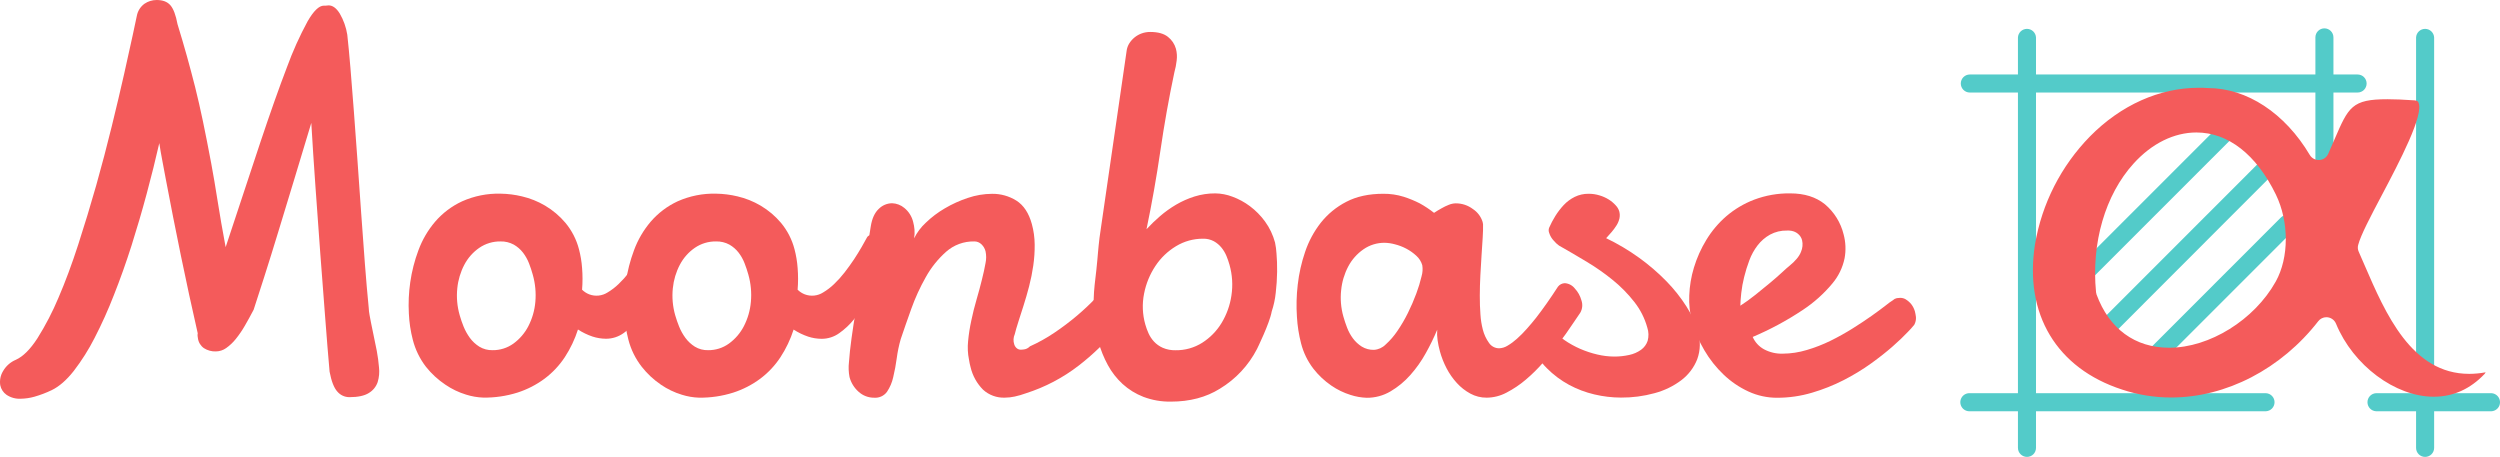
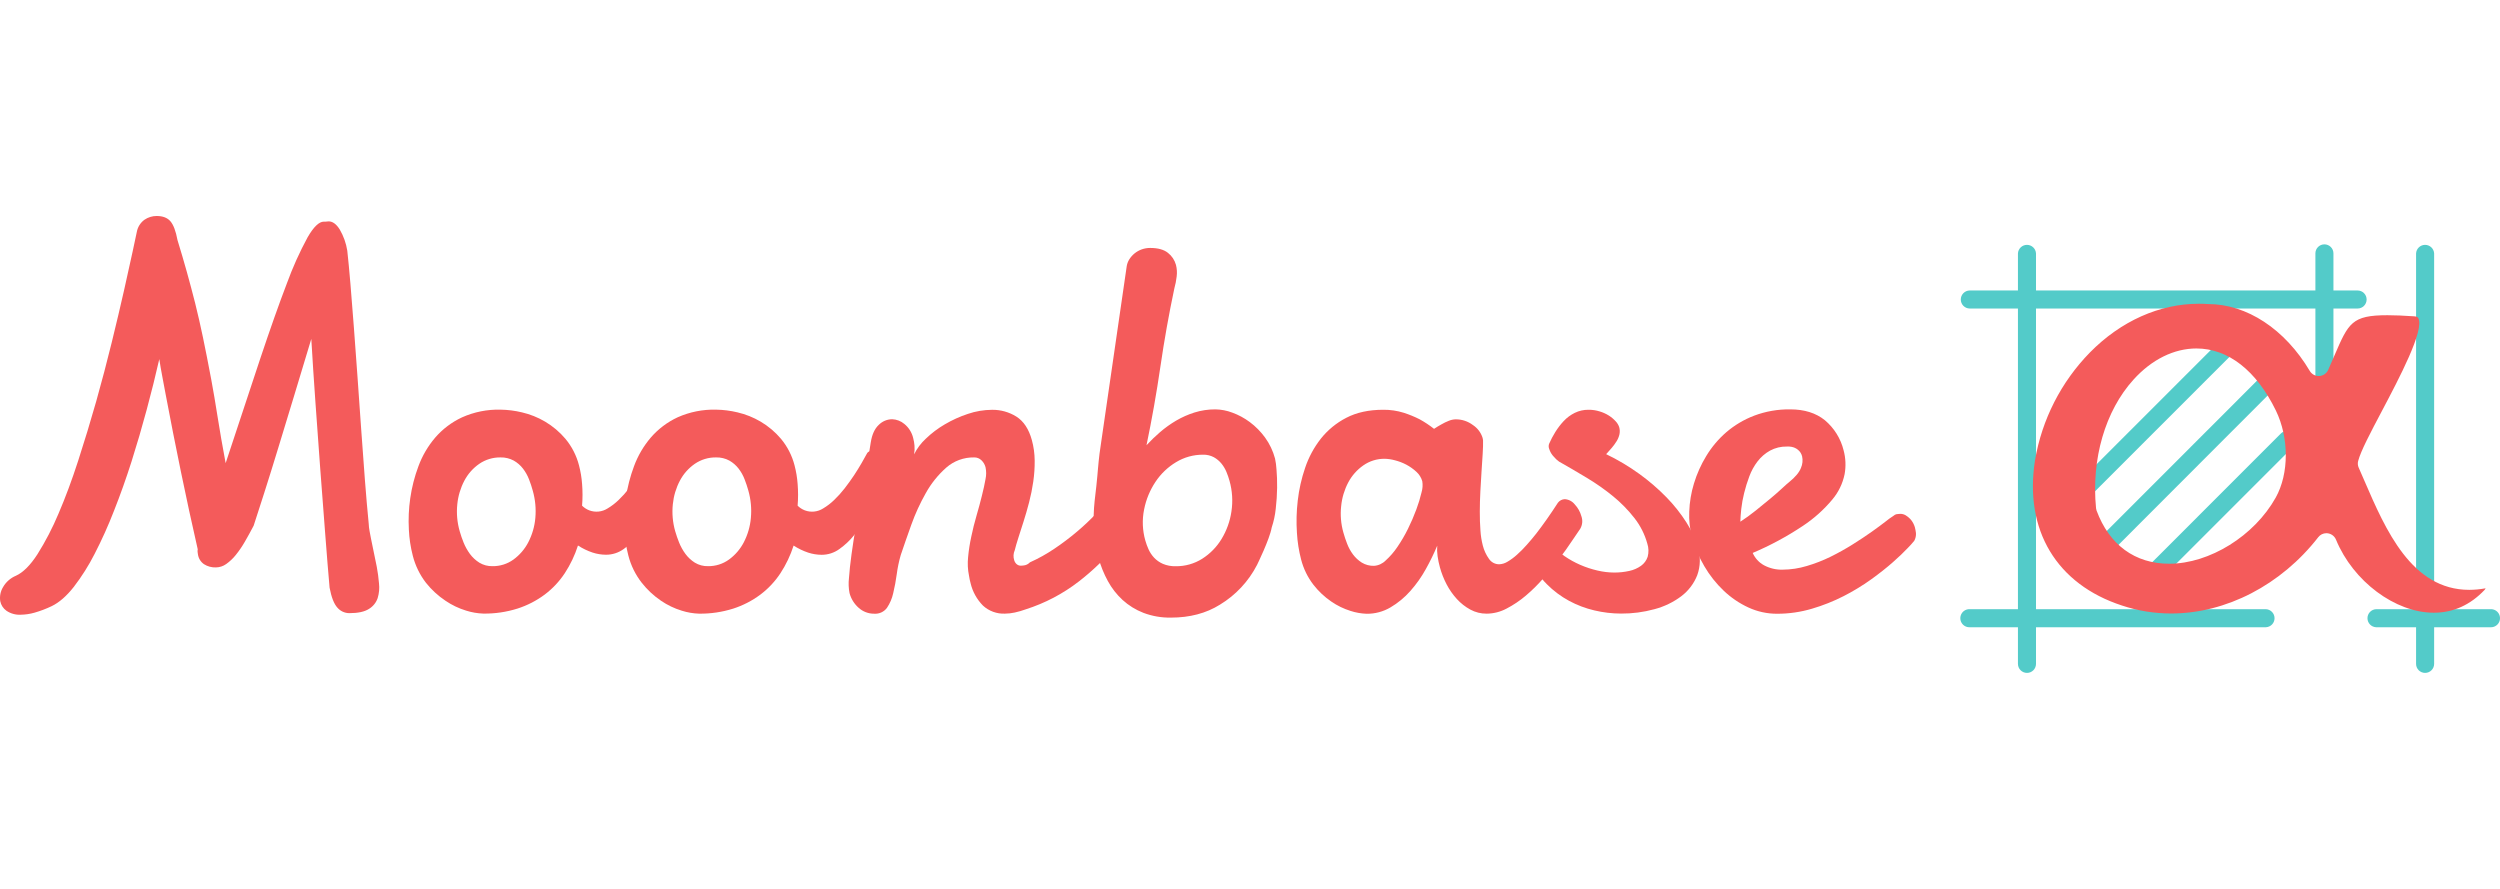
- <svg xmlns="http://www.w3.org/2000/svg" id="Layer_1" data-name="Layer 1" viewBox="17.93 23.89 1139.07 208.18">
+ <svg xmlns="http://www.w3.org/2000/svg" width="135" height="48" id="Layer_1" data-name="Layer 1" viewBox="17.93 23.89 1139.07 208.18">
  <defs>
    <style>.cls-1{fill:#53cbc9}.cls-2{fill:#f45b5b}</style>
  </defs>
  <path class="cls-1" d="M1152.68 211.27h-52.15a4.12 4.12 0 0 1 0-8.23h52.15a4.12 4.12 0 1 1 0 8.23z" />
  <path class="cls-2" d="M168.1 193.24q-.94-10.61-2-24.57t-2.23-29.2q-1.12-15.25-2.22-30.68t-1.88-28.9q-3.78 12.6-7.65 25.32l-7.35 24.14q-3.48 11.42-6.44 20.68T133.5 165q-2 3.83-4 7.28a46.46 46.46 0 0 1-4.13 6.05 21.53 21.53 0 0 1-4.38 4.14 8.23 8.23 0 0 1-4.7 1.54 9.45 9.45 0 0 1-5.43-1.48 6.55 6.55 0 0 1-2.74-4.44 10.82 10.82 0 0 1-.17-1.18 4.71 4.71 0 0 1 .07-1.17q-4-17.53-7.67-35.37t-6.93-35.13l-1.53-8.15c-.51-2.72-1-5.39-1.38-8q-2.51 11.06-5.73 23.03t-6.92 23.65q-3.72 11.67-8 22.47a202.94 202.94 0 0 1-8.83 19.63 96.05 96.05 0 0 1-9.52 15.07q-4.91 6.23-10 8.7a49.65 49.65 0 0 1-7.89 3 24.19 24.19 0 0 1-6.2.92 10.6 10.6 0 0 1-6.53-1.79 7 7 0 0 1-2.85-4.38 9.51 9.51 0 0 1 1.27-6.39 12.12 12.12 0 0 1 5.86-5.19q4.92-2.22 9.83-9.81a127.28 127.28 0 0 0 9.57-18.45q4.68-10.87 9-24.21t8.2-27q3.85-13.7 7.07-26.85t5.62-23.77Q76.88 47.05 78.38 40c1-4.73 1.64-7.68 1.88-8.83a8.82 8.82 0 0 1 3.48-5.56 9.79 9.79 0 0 1 5.58-1.72q4.17 0 6.25 2.4t3.23 8.58q2.39 7.78 4.3 14.64t3.74 14.07q1.81 7.23 3.55 15.56t3.78 19.2q1.45 7.78 2.92 17.16t3.65 21q8.85-26.92 15.72-47.48t12.19-34.45a155.69 155.69 0 0 1 9.45-21q4.11-7.09 7.36-7.1h.81a3.82 3.82 0 0 0 .68-.06 3.94 3.94 0 0 1 .69-.07q2.78 0 5.09 3.71a27.71 27.71 0 0 1 3.43 9.63c.45 4 .92 9.06 1.43 15.06s1 12.62 1.57 19.82 1.1 14.8 1.67 22.78 1.12 15.91 1.67 23.77 1.11 15.5 1.68 22.91 1.16 14.12 1.75 20.12a22 22 0 0 0 .38 3.28c.21 1.11.42 2.24.64 3.39q.6 3.21 1.33 6.48c.48 2.19.93 4.35 1.33 6.49q.69 3.7 1 7.47A16.43 16.43 0 0 1 190 198a9.21 9.21 0 0 1-4 4.94q-3 1.91-8.91 1.91a7.18 7.18 0 0 1-5.45-2.53q-2.3-2.53-3.54-9.08zm77.9-81.11a44.34 44.34 0 0 1 9.78 1.24 37.41 37.41 0 0 1 10.49 4.2 36.4 36.4 0 0 1 9.29 7.85 30.9 30.9 0 0 1 6.17 12.06 46.28 46.28 0 0 1 1.41 8.46 61.28 61.28 0 0 1 0 9.95 9.62 9.62 0 0 0 3.25 2.11 9.39 9.39 0 0 0 8.39-.87 27.43 27.43 0 0 0 5-3.83 48 48 0 0 0 4.79-5.32q2.31-3 4.27-5.93c1.3-2 2.47-3.85 3.48-5.63s1.86-3.27 2.52-4.51a1.94 1.94 0 0 1 1.73-.86 5 5 0 0 1 3.39 1.79 11.22 11.22 0 0 1 2.66 5 17.72 17.72 0 0 1 .25 7.41 19 19 0 0 1-4.27 8.75c-1.26 2.14-2.71 4.62-4.32 7.42a59.7 59.7 0 0 1-5.46 7.91 34.06 34.06 0 0 1-6.72 6.3 13.68 13.68 0 0 1-8.09 2.6 20.12 20.12 0 0 1-6.12-1 29.11 29.11 0 0 1-6.62-3.21 52.05 52.05 0 0 1-6 12.61 39.07 39.07 0 0 1-9.17 9.76 42.4 42.4 0 0 1-12.38 6.37 49.63 49.63 0 0 1-15.53 2.29 29.35 29.35 0 0 1-7.9-1.36 34.6 34.6 0 0 1-9.42-4.52A38.92 38.92 0 0 1 212 191a33.9 33.9 0 0 1-6-12.36 57.67 57.67 0 0 1-1.78-11.87 72 72 0 0 1 .63-14.27 69.68 69.68 0 0 1 3.73-14.59 43 43 0 0 1 7.6-13 36.46 36.46 0 0 1 12.26-9.27 40.37 40.37 0 0 1 17.56-3.51zm0 21.76a16.7 16.7 0 0 0-9.68 2.91 21.46 21.46 0 0 0-6.8 7.66 29.16 29.16 0 0 0-3.23 10.76 32.36 32.36 0 0 0 1.09 12.3 50 50 0 0 0 1.76 5.13 24.37 24.37 0 0 0 2.88 5.19 15.84 15.84 0 0 0 4.3 4 11 11 0 0 0 6 1.6 15.9 15.9 0 0 0 9.54-3 22.66 22.66 0 0 0 6.79-7.91 29.71 29.71 0 0 0 3.2-11.06 34.21 34.21 0 0 0-1.19-12.47c-.45-1.65-1-3.35-1.7-5.13a19.64 19.64 0 0 0-2.74-4.88 14.19 14.19 0 0 0-4.2-3.65 12.09 12.09 0 0 0-6.02-1.45z" />
  <path class="cls-2" d="M344.2 112.13a44.35 44.35 0 0 1 9.79 1.24 37.35 37.35 0 0 1 10.48 4.2 36.27 36.27 0 0 1 9.3 7.85 30.9 30.9 0 0 1 6.17 12.06 46.28 46.28 0 0 1 1.41 8.46 61.28 61.28 0 0 1 0 9.95 9.52 9.52 0 0 0 3.25 2.11 9.39 9.39 0 0 0 8.39-.87 27.43 27.43 0 0 0 5-3.83 48 48 0 0 0 4.79-5.32q2.31-3 4.27-5.93c1.3-2 2.46-3.85 3.48-5.63s1.86-3.27 2.52-4.51a1.94 1.94 0 0 1 1.73-.86 5 5 0 0 1 3.39 1.79 11.22 11.22 0 0 1 2.66 5 17.88 17.88 0 0 1 .25 7.41 19 19 0 0 1-4.23 8.78c-1.26 2.14-2.71 4.62-4.33 7.42a59.7 59.7 0 0 1-5.46 7.91 33.74 33.74 0 0 1-6.71 6.3 13.68 13.68 0 0 1-8.09 2.6 20.07 20.07 0 0 1-6.12-1 28.91 28.91 0 0 1-6.62-3.21 52.05 52.05 0 0 1-6 12.61 39.07 39.07 0 0 1-9.17 9.76 42.4 42.4 0 0 1-12.38 6.37 49.68 49.68 0 0 1-15.53 2.29 29.28 29.28 0 0 1-7.9-1.36 34.6 34.6 0 0 1-9.42-4.52 38.92 38.92 0 0 1-8.81-8.22 33.74 33.74 0 0 1-6.08-12.36 57 57 0 0 1-1.78-11.87 72 72 0 0 1 .63-14.27 69.68 69.68 0 0 1 3.73-14.59 43 43 0 0 1 7.6-13 36.46 36.46 0 0 1 12.26-9.27 40.36 40.36 0 0 1 17.53-3.49zm0 21.76a16.7 16.7 0 0 0-9.68 2.91 21.46 21.46 0 0 0-6.8 7.66 29.16 29.16 0 0 0-3.23 10.76 32.55 32.55 0 0 0 1.08 12.3 52.74 52.74 0 0 0 1.77 5.13 23.53 23.53 0 0 0 2.88 5.19 15.84 15.84 0 0 0 4.3 4 11 11 0 0 0 6 1.6 15.87 15.87 0 0 0 9.53-3 22.59 22.59 0 0 0 6.8-7.91 29.71 29.71 0 0 0 3.2-11.06A34.21 34.21 0 0 0 358.9 149a52.24 52.24 0 0 0-1.71-5.13 19.29 19.29 0 0 0-2.73-4.88 14.31 14.31 0 0 0-4.2-3.65 12.09 12.09 0 0 0-6.07-1.45z" />
  <path class="cls-2" d="M414.68 127q.85-5.31 3.61-7.91a8.7 8.7 0 0 1 6.12-2.6 9.15 9.15 0 0 1 5.58 2.16 11.77 11.77 0 0 1 4 6.37 19.92 19.92 0 0 1 .61 3.46 15.8 15.8 0 0 1-.18 4 24.41 24.41 0 0 1 5.33-7.11 45.11 45.11 0 0 1 8.67-6.55 54.17 54.17 0 0 1 10.5-4.76 34.69 34.69 0 0 1 11-1.86 20.38 20.38 0 0 1 11.08 3.08q5 3.16 7.07 10.7a36.39 36.39 0 0 1 1.29 9.27 62.46 62.46 0 0 1-.64 9.64 86.52 86.52 0 0 1-1.9 9.46q-1.21 4.64-2.52 8.72l-2.39 7.47q-1.1 3.41-1.63 5.63a6.37 6.37 0 0 0-.25 4.57 3.78 3.78 0 0 0 1.06 1.73 2.85 2.85 0 0 0 2.06.75A10.22 10.22 0 0 0 485 183a4.69 4.69 0 0 0 2.19-1.3 73.7 73.7 0 0 0 11.1-6.18 116.89 116.89 0 0 0 10.4-7.85 108.66 108.66 0 0 0 8.77-8.28 79.73 79.73 0 0 0 6.33-7.48 3.94 3.94 0 0 1 3.15-1.61 4.76 4.76 0 0 1 3.51 1.61 9.29 9.29 0 0 1 2.23 4.08 18.09 18.09 0 0 1 .1 8.53 18.44 18.44 0 0 1-4.7 8.78l-9.54 9.27a108.26 108.26 0 0 1-9.07 7.85 78.24 78.24 0 0 1-24.13 12.67 38.3 38.3 0 0 1-5.09 1.48 21.65 21.65 0 0 1-4.44.5 13.92 13.92 0 0 1-10-3.65 21.59 21.59 0 0 1-5.65-10.2c-.16-.57-.3-1.13-.41-1.67s-.21-1.13-.32-1.79a27.81 27.81 0 0 1-.41-8.41 77.15 77.15 0 0 1 1.46-9.39q1-4.83 2.39-9.58t2.43-9q1.08-4.26 1.66-7.6a12.82 12.82 0 0 0 0-5.44 6.73 6.73 0 0 0-1.86-3.15 4.57 4.57 0 0 0-3.31-1.3 18.76 18.76 0 0 0-12.78 4.7 44 44 0 0 0-9.26 11.56 92 92 0 0 0-6.64 14.52q-2.75 7.67-4.78 13.72a59.15 59.15 0 0 0-1.82 8.72 85.14 85.14 0 0 1-1.61 8.65 19.44 19.44 0 0 1-2.85 6.68 6.61 6.61 0 0 1-5.81 2.66 10.41 10.41 0 0 1-7.12-2.72 13.58 13.58 0 0 1-4.12-6.68 22.17 22.17 0 0 1-.26-6.8c.22-3.13.6-6.76 1.17-10.88s1.24-8.55 2.06-13.29 1.64-9.43 2.47-14.09 1.66-9 2.45-13.16 1.36-7.63 1.79-10.48z" />
  <path class="cls-2" d="M590.67 182.87A45.51 45.51 0 0 1 573.74 201q-9.43 5.88-22.3 5.88a33.88 33.88 0 0 1-12.53-2.17 30.47 30.47 0 0 1-9.5-5.87 33.21 33.21 0 0 1-6.73-8.65 49 49 0 0 1-4.24-10.51 61.1 61.1 0 0 1-2.1-13 80.3 80.3 0 0 1 .34-13q.5-4.08.78-6.8c.2-1.82.35-3.36.46-4.64s.21-2.39.29-3.34.18-1.93.28-3 .24-2.23.4-3.59.42-3.11.75-5.25l11.66-80.32a8.35 8.35 0 0 1 1.17-3.09 11.11 11.11 0 0 1 5.59-4.52 11.35 11.35 0 0 1 3.93-.68c3.55 0 6.24.75 8.08 2.23a10.44 10.44 0 0 1 3.65 5.44 14 14 0 0 1 .33 5.38 34.24 34.24 0 0 1-1.05 5.37q-3.72 17.57-6.36 35.67t-6.33 35.79a77.26 77.26 0 0 1 6.22-6 50.85 50.85 0 0 1 7.26-5.19 41.09 41.09 0 0 1 8.35-3.71 31.44 31.44 0 0 1 9.56-1.43 22.73 22.73 0 0 1 7.7 1.48 31.17 31.17 0 0 1 8 4.33 32.93 32.93 0 0 1 6.91 7 29.2 29.2 0 0 1 4.56 9.58 34.08 34.08 0 0 1 .67 5q.33 3.71.28 8.34a92.29 92.29 0 0 1-.62 9.52 39.87 39.87 0 0 1-1.85 8.59c-.91 5.31-6.68 17.03-6.68 17.03zm-24.62-50.22a23.47 23.47 0 0 0-12.27 3.4 29.48 29.48 0 0 0-9.4 9 34.72 34.72 0 0 0-5.16 12.54 29.86 29.86 0 0 0 .55 14.16 28.8 28.8 0 0 0 1.46 4 14.1 14.1 0 0 0 2.49 3.77 12.26 12.26 0 0 0 4 2.84 13.91 13.91 0 0 0 5.87 1.11 22.1 22.1 0 0 0 12.09-3.4 27.67 27.67 0 0 0 8.82-9 33.48 33.48 0 0 0 4.5-12.52 33.09 33.09 0 0 0-.87-14 34.2 34.2 0 0 0-1.38-4 15.47 15.47 0 0 0-2.28-3.84 12.1 12.1 0 0 0-3.46-2.9 9.92 9.92 0 0 0-4.96-1.16zm171.88 33.75c-1 1.41-2.32 3.34-3.95 5.81s-3.54 5.15-5.72 8-4.54 5.79-7.09 8.71a72.51 72.51 0 0 1-8.1 8 47 47 0 0 1-8.75 5.87 19.6 19.6 0 0 1-9 2.29 15.33 15.33 0 0 1-7.47-1.86 23.56 23.56 0 0 1-6.14-4.82 31.43 31.43 0 0 1-4.7-6.74A39.26 39.26 0 0 1 674 184a40.4 40.4 0 0 1-1.07-5.13 21.48 21.48 0 0 1-.16-4.76 103.3 103.3 0 0 1-5.21 10.69 54.78 54.78 0 0 1-7.08 10 37.32 37.32 0 0 1-9 7.42 20.94 20.94 0 0 1-10.84 2.91 26.81 26.81 0 0 1-7.37-1.3 32.48 32.48 0 0 1-8.77-4.27 36.29 36.29 0 0 1-8.14-7.66 31.77 31.77 0 0 1-5.61-11.5 62.75 62.75 0 0 1-1.9-12.11 80.51 80.51 0 0 1 .36-14.65 70.65 70.65 0 0 1 3.37-15 44.56 44.56 0 0 1 7.16-13.29 35.65 35.65 0 0 1 11.62-9.52q7-3.65 16.84-3.65a30.25 30.25 0 0 1 9.29 1.36 49 49 0 0 1 7.31 3 47.6 47.6 0 0 1 6.52 4.33q1.67-1.11 3.48-2.1a23.39 23.39 0 0 1 3.22-1.55 8.68 8.68 0 0 1 3.11-.68 12.85 12.85 0 0 1 7.9 2.6 10.88 10.88 0 0 1 4.36 5.68 6.92 6.92 0 0 1 .26 1.36q.06 2.36-.16 5.94t-.52 8q-.29 4.4-.54 9.15c-.17 3.17-.25 6.28-.26 9.33s.09 5.92.29 8.59a36.48 36.48 0 0 0 1.08 6.86 18.11 18.11 0 0 0 2.85 6.12 5.55 5.55 0 0 0 4.61 2.41 7.75 7.75 0 0 0 3.79-1.17 26.28 26.28 0 0 0 4.28-3.15 53.33 53.33 0 0 0 4.49-4.52q2.25-2.52 4.31-5.13 4.79-6.18 9.9-14.09a4.13 4.13 0 0 1 3.14-1.61 6.32 6.32 0 0 1 4.55 2.42 12.83 12.83 0 0 1 3 5.37 6.8 6.8 0 0 1-.53 5.7zm-89.09-31.89a16.63 16.63 0 0 0-9.72 3 22 22 0 0 0-6.89 7.78 29.22 29.22 0 0 0-3.23 10.79 31.49 31.49 0 0 0 1 12 54.07 54.07 0 0 0 1.71 5.13 20.17 20.17 0 0 0 2.68 4.89 15 15 0 0 0 4 3.71 10.18 10.18 0 0 0 5.56 1.48 8.19 8.19 0 0 0 5.3-2.41 33.55 33.55 0 0 0 5.36-6.18 66.4 66.4 0 0 0 4.84-8.29 91.2 91.2 0 0 0 3.81-8.83 63.34 63.34 0 0 0 2.37-7.79 11.39 11.39 0 0 0 .33-5.07 9.24 9.24 0 0 0-2.68-4.27 21.55 21.55 0 0 0-4.61-3.27 23.44 23.44 0 0 0-5.26-2 19.2 19.2 0 0 0-4.57-.67z" />
  <path class="cls-2" d="M749.74 132.41a99 99 0 0 1 15.12 9 96 96 0 0 1 12.4 10.69 71.1 71.1 0 0 1 9.07 11.44 43.51 43.51 0 0 1 5.17 11.37 19.6 19.6 0 0 1-.27 12.67 22.18 22.18 0 0 1-7.21 9.52 35.27 35.27 0 0 1-12.27 5.94 56 56 0 0 1-15.25 2 52.8 52.8 0 0 1-12.09-1.43 46.75 46.75 0 0 1-11.58-4.38 43.63 43.63 0 0 1-10.15-7.61 41 41 0 0 1-7.81-11.06 9.18 9.18 0 0 1-.68-1.61 6.91 6.91 0 0 1 .62-5.75 4.76 4.76 0 0 1 4.2-2.41 10.82 10.82 0 0 1 3 .5 5.74 5.74 0 0 1 3 2.22 26.2 26.2 0 0 0 5.7 5.32 42.74 42.74 0 0 0 7.19 4 45 45 0 0 0 7.84 2.59 33.85 33.85 0 0 0 7.62.93 31 31 0 0 0 6.92-.74 14.38 14.38 0 0 0 5.37-2.35 8.24 8.24 0 0 0 3-4.08 10.52 10.52 0 0 0-.17-6.06 33.17 33.17 0 0 0-5.88-11.62 62.3 62.3 0 0 0-9.61-9.83 99.46 99.46 0 0 0-11.94-8.4q-6.45-3.9-12.78-7.48a12.71 12.71 0 0 1-2.33-2.16 9 9 0 0 1-2.17-3.65 3.19 3.19 0 0 1 0-2.35 42.33 42.33 0 0 1 2.81-5.32 32 32 0 0 1 3.83-5 17.6 17.6 0 0 1 5-3.71 14 14 0 0 1 6.33-1.42 16.49 16.49 0 0 1 5 .74 17 17 0 0 1 4.24 1.91 14.86 14.86 0 0 1 3.09 2.6 7 7 0 0 1 1.61 2.66 6.78 6.78 0 0 1 .11 3.34 10.36 10.36 0 0 1-1.29 3.09 25.57 25.57 0 0 1-2.19 3q-1.31 1.48-2.57 2.89z" />
  <path class="cls-2" d="M833.65 112q9.61 0 15.74 4.94a26 26 0 0 1 8.54 13.73 24.62 24.62 0 0 1 .45 10.87 25.92 25.92 0 0 1-5.61 11.56 61.85 61.85 0 0 1-13.42 12 138.42 138.42 0 0 1-22.84 12.31 11.8 11.8 0 0 0 5.14 5.62 17 17 0 0 0 8.56 2 38.5 38.5 0 0 0 10.95-1.67 68.09 68.09 0 0 0 10.84-4.22q5.25-2.59 10.09-5.63t8.66-5.75c2.55-1.81 4.67-3.38 6.35-4.69a32.93 32.93 0 0 1 3.43-2.48 3.32 3.32 0 0 1 1.67-.86 11 11 0 0 1 1.53-.13 4.77 4.77 0 0 1 2.51.68 10.09 10.09 0 0 1 2 1.61 8 8 0 0 1 1.42 2 10.72 10.72 0 0 1 .73 1.79 19.86 19.86 0 0 1 .5 2.66 6.4 6.4 0 0 1-.76 3.52 42 42 0 0 1-3 3.34q-2.55 2.72-6.74 6.43t-9.94 7.85a98.05 98.05 0 0 1-12.49 7.6 83.33 83.33 0 0 1-14.46 5.75 55.49 55.49 0 0 1-15.82 2.29 30.91 30.91 0 0 1-13.12-2.85 41.49 41.49 0 0 1-11.27-7.66 50.23 50.23 0 0 1-8.81-11.13 54.65 54.65 0 0 1-5.63-13.22 39 39 0 0 1-1.25-11.69 49.91 49.91 0 0 1 2.14-12.79 54.41 54.41 0 0 1 5.62-12.55 45.45 45.45 0 0 1 9.12-10.82 43.25 43.25 0 0 1 12.69-7.54 44.82 44.82 0 0 1 16.48-2.87zm.55 17.06a5.73 5.73 0 0 0-1.08-.12h-1a15.44 15.44 0 0 0-7.71 1.85 18.53 18.53 0 0 0-5.66 4.88 25.74 25.74 0 0 0-3.78 6.86 65.67 65.67 0 0 0-2.36 7.61 54.82 54.82 0 0 0-1.31 7.23c-.25 2.31-.39 4.24-.42 5.81 2.29-1.49 4.63-3.17 7-5.07s4.59-3.71 6.66-5.44 3.86-3.29 5.37-4.7 2.57-2.35 3.21-2.84c2.84-2.31 4.63-4.47 5.39-6.49a8.48 8.48 0 0 0 .51-5.25 5.52 5.52 0 0 0-1.92-3 6.31 6.31 0 0 0-2.9-1.32z" />
  <path class="cls-1" d="M1050.36 211.27H915.43a4.12 4.12 0 1 1 0-8.23h134.93a4.12 4.12 0 0 1 0 8.23zm72.51 20.8a4.11 4.11 0 0 1-4.11-4.11v-187a4.12 4.12 0 0 1 8.23 0V228a4.11 4.11 0 0 1-4.12 4.07zM1077 116.73a4.11 4.11 0 0 1-4.11-4.11v-71.7a4.11 4.11 0 1 1 8.22 0v71.7a4.11 4.11 0 0 1-4.11 4.11z" />
  <path class="cls-1" d="M941.48 232.07a4.12 4.12 0 0 1-4.12-4.11v-187a4.12 4.12 0 0 1 8.23 0V228a4.11 4.11 0 0 1-4.11 4.07z" />
  <path class="cls-1" d="M1092.12 66.05H915.43a4.11 4.11 0 1 1 0-8.22h176.69a4.11 4.11 0 1 1 0 8.22zm-125.71 87.64a4.11 4.11 0 0 1-2.91-7l68-68a4.11 4.11 0 1 1 5.81 5.82l-68 68a4.09 4.09 0 0 1-2.9 1.18zm1.59 33.44a4.12 4.12 0 0 1-2.9-7L1048 97.2a4.11 4.11 0 1 1 5.81 5.82L971 185.92a4.1 4.1 0 0 1-3 1.21zm26.75 8.2a4.12 4.12 0 0 1-2.91-7l65.32-65.33a4.11 4.11 0 1 1 5.82 5.81l-65.32 65.32a4.12 4.12 0 0 1-2.91 1.2z" />
  <path class="cls-2" d="M1007.17 205a71 71 0 0 1-22.36-3.61c-29.81-9.69-44.69-34.39-39.67-66.2a92.27 92.27 0 0 1 25-49.1c14.09-14.32 31.72-22.21 49.63-22.21 1.33 0 2.69 0 4 .13h.12c17.77 0 35.14 11.43 46.45 30.5a4.73 4.73 0 0 0 8.37-.49c1.07-2.38 2-4.57 2.87-6.58 6.39-14.82 7.9-18.34 24.15-18.34 3.26 0 7.16.16 12.28.51 1.32.07 1.61.57 1.75.81 3 5.27-8.8 27.61-16.61 42.4-5.15 9.75-9.6 18.17-10.78 22.71a4.56 4.56 0 0 0 .26 3.06c.87 2 1.75 4 2.65 6.08 9.54 22.08 21.42 49.56 47.71 49.56a41.05 41.05 0 0 0 7.29-.68h.17a3.63 3.63 0 0 1-.44.68c-6.54 6.91-14.34 10.42-23.19 10.42-17.56 0-36.71-14.29-44.52-33.23a4.76 4.76 0 0 0-4.41-3 4.66 4.66 0 0 0-3.69 1.81c-16.91 21.77-42 34.77-67.03 34.77zm11.5-120.75c-10.18 0-20.35 5-28.66 14.2-12.89 14.23-19.27 36.14-17.06 58.61a4.07 4.07 0 0 0 .22 1c5.76 15.65 17.52 24.27 33.11 24.27 18.38 0 38.79-12.68 48.54-30.15 6.09-10.91 6.11-27.21.06-39.65-8.88-18.23-21.75-28.28-36.21-28.28z" id="r1jsk0" />
</svg>
